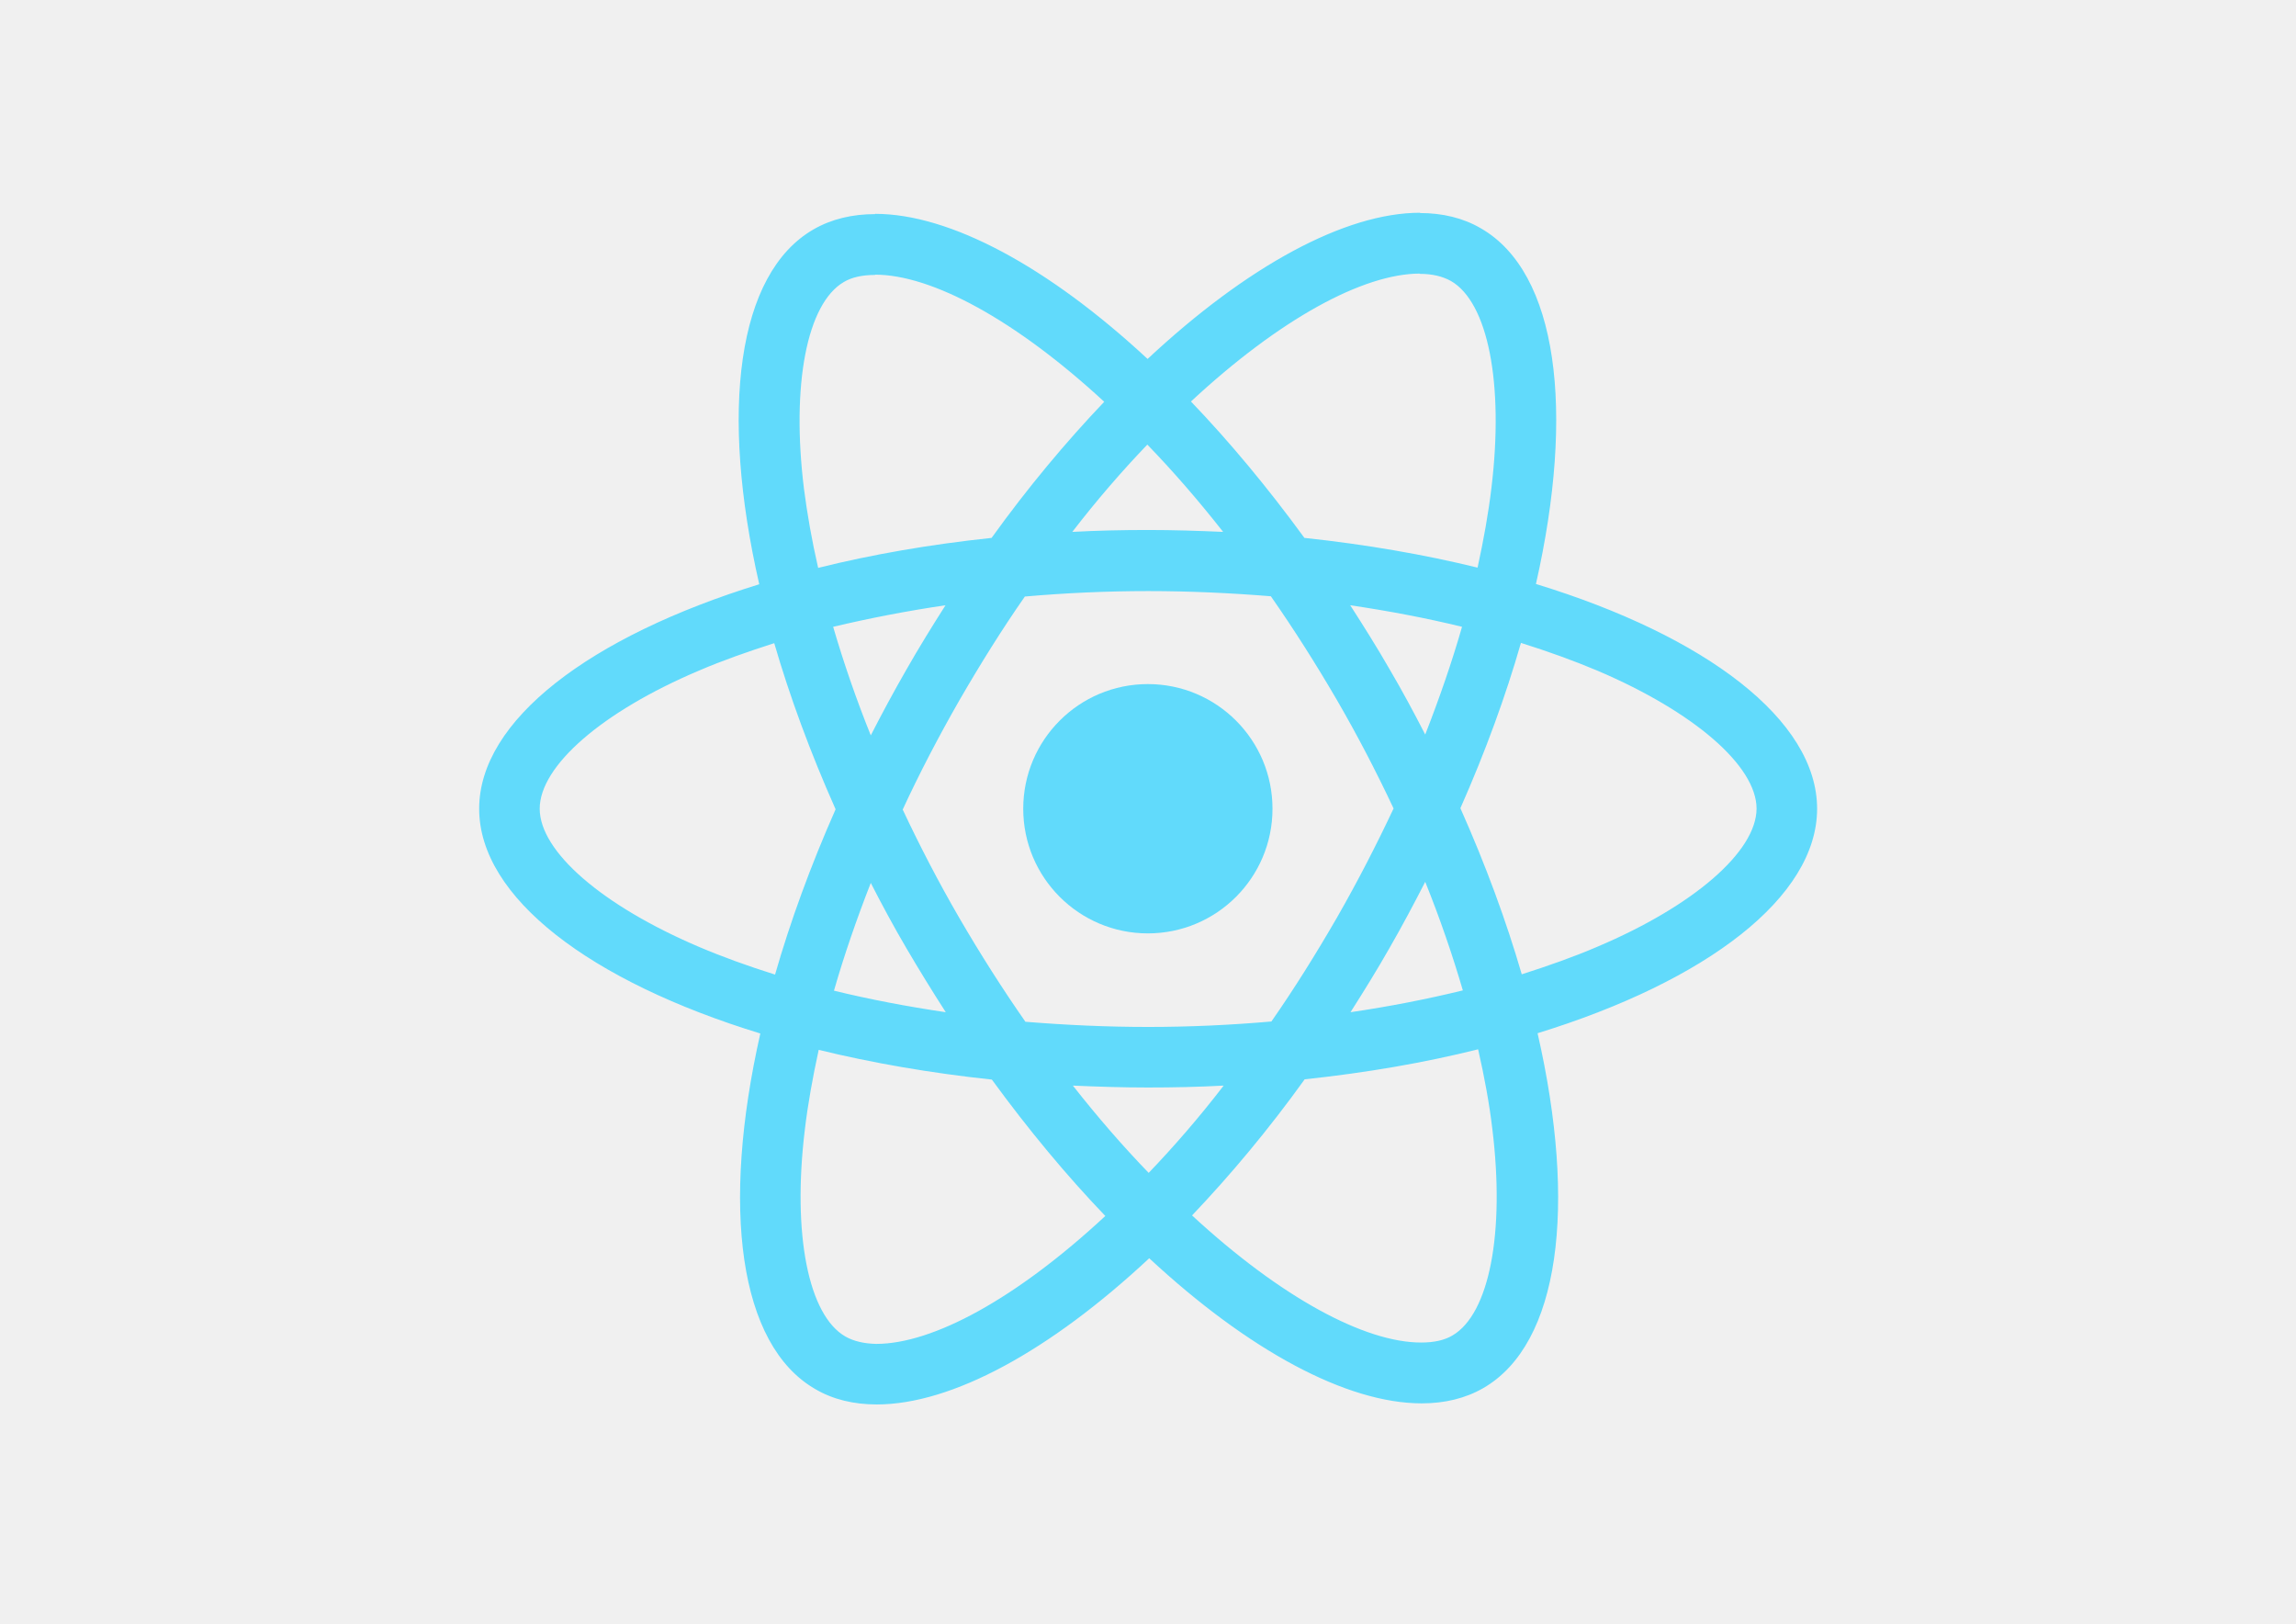
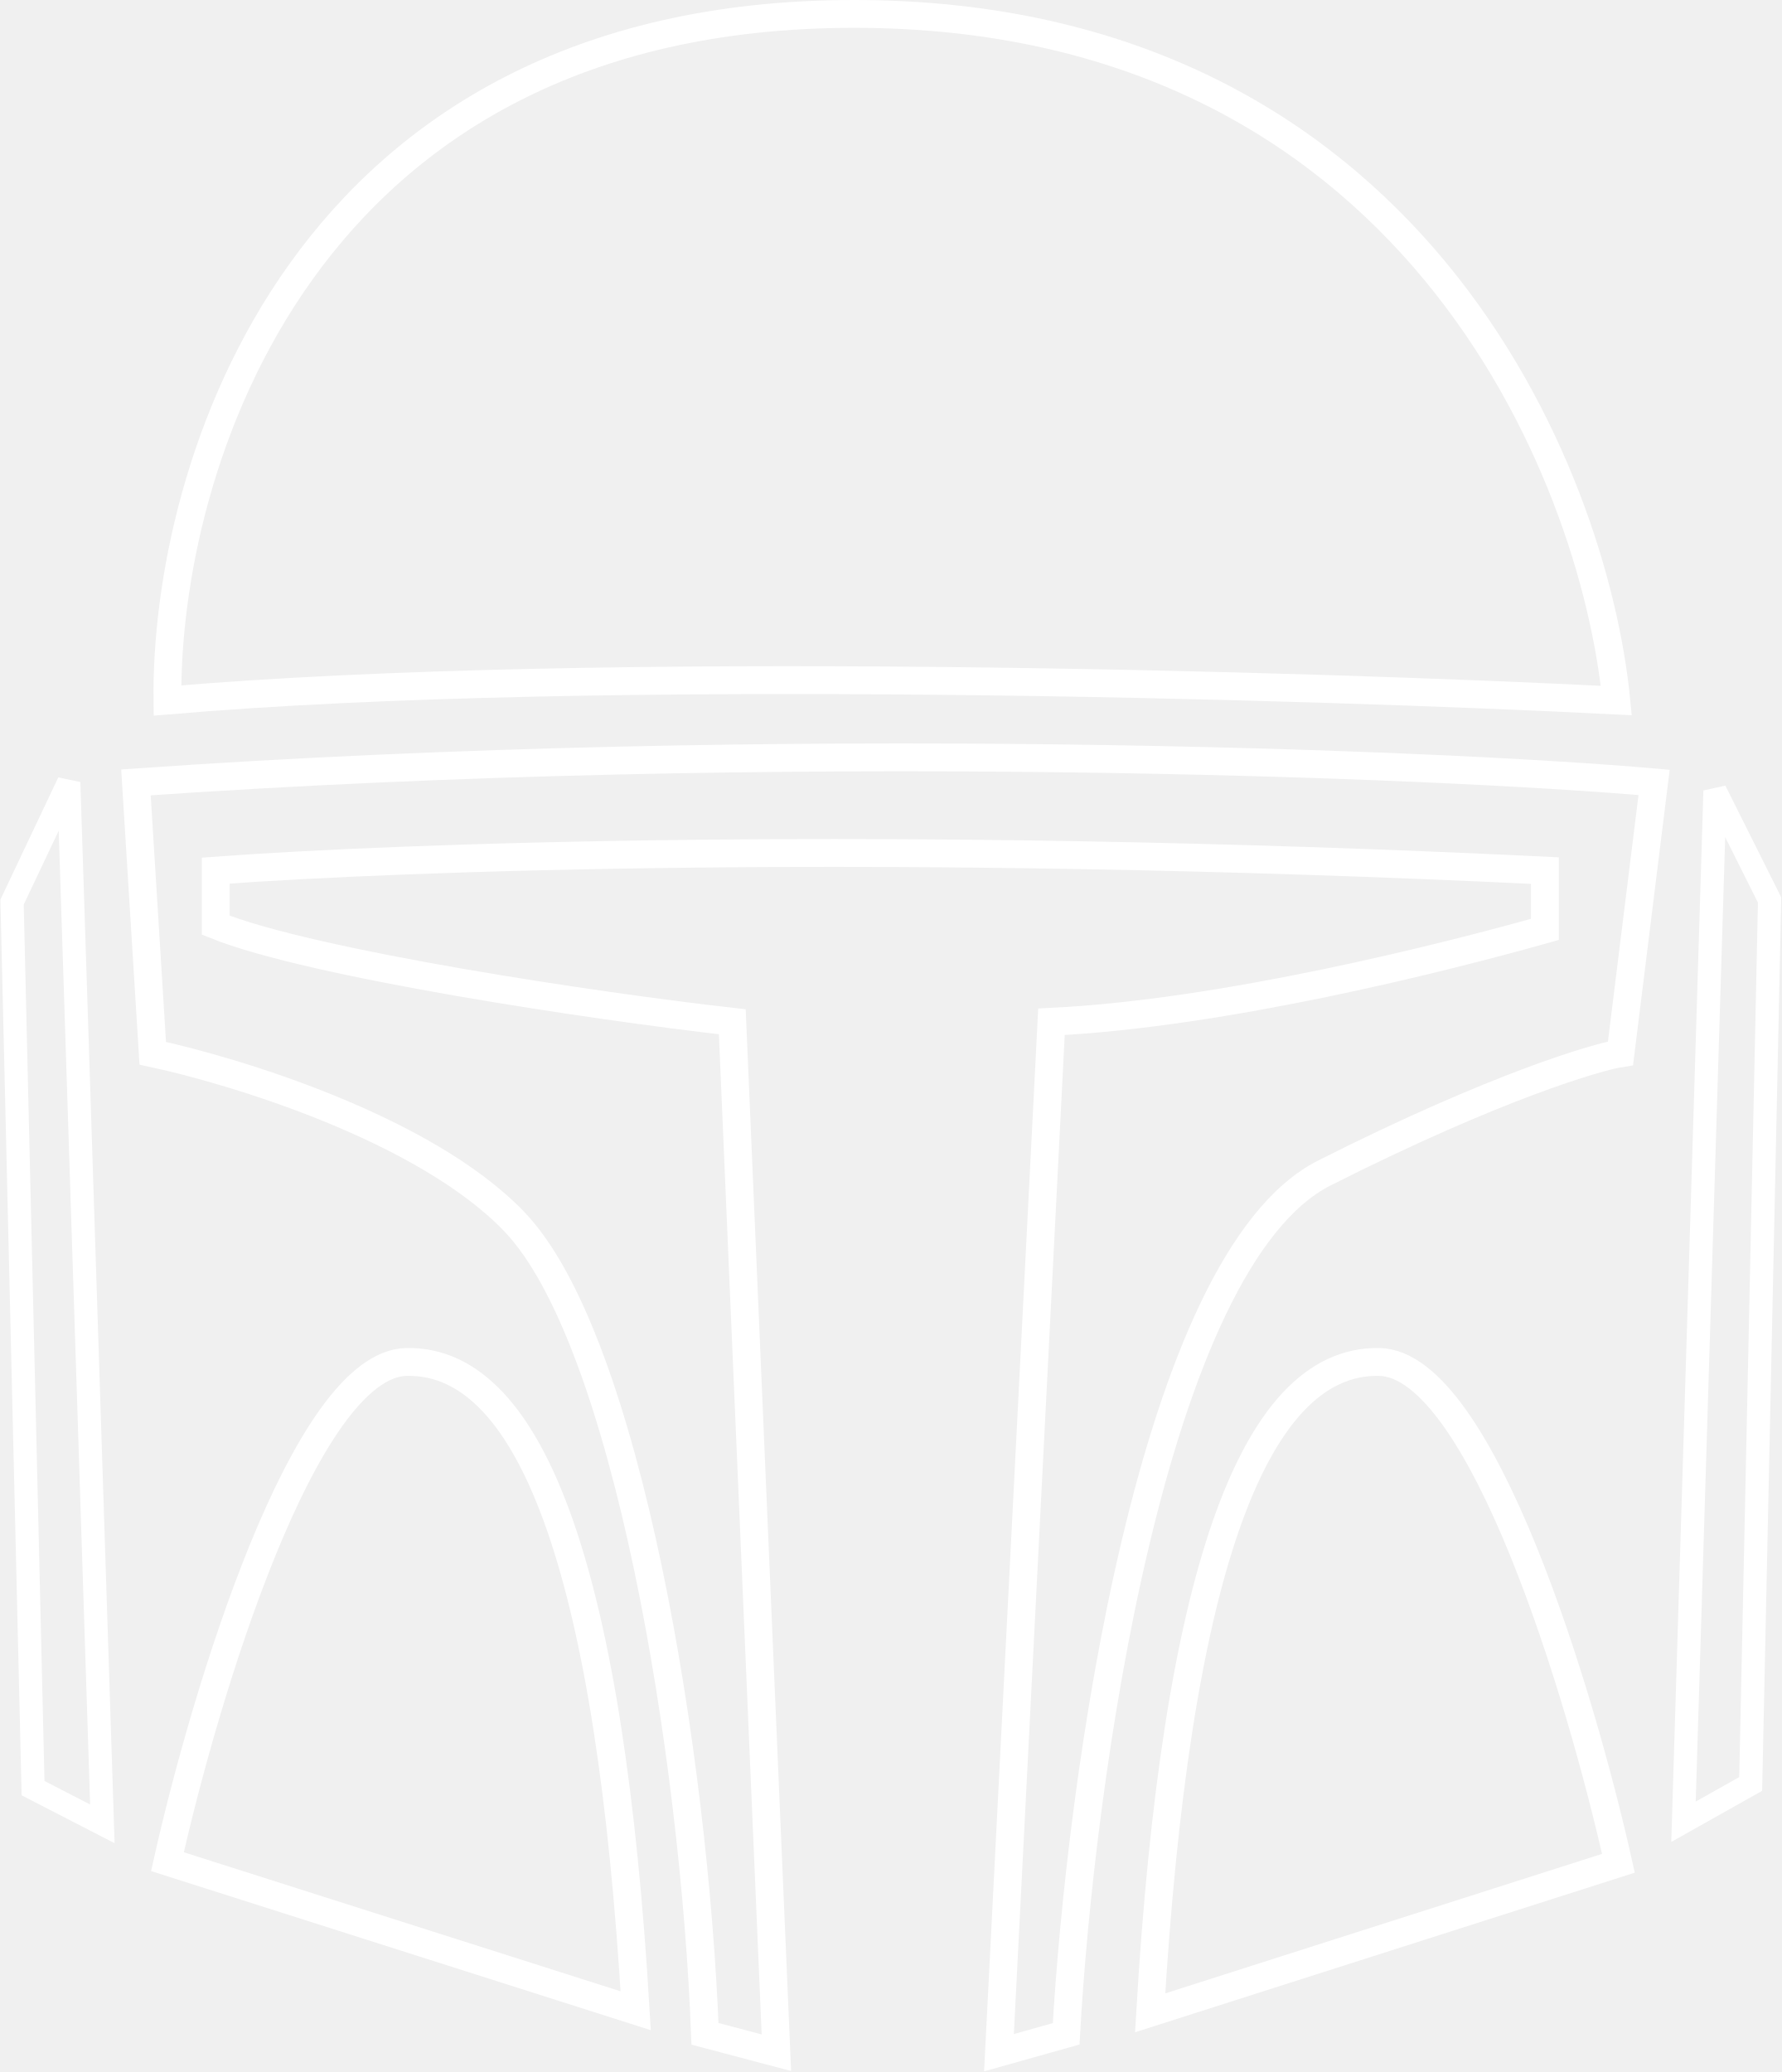
- <svg xmlns="http://www.w3.org/2000/svg" viewBox="0 0 841.9 595.3">
-   <g fill="#61DAFB">
-     <path d="M666.3 296.5c0-32.5-40.7-63.3-103.1-82.4 14.4-63.6 8-114.2-20.2-130.4-6.5-3.8-14.1-5.6-22.4-5.6v22.3c4.6 0 8.3.9 11.4 2.6 13.6 7.8 19.5 37.5 14.9 75.7-1.1 9.4-2.9 19.3-5.1 29.4-19.6-4.8-41-8.5-63.5-10.9-13.5-18.5-27.5-35.3-41.6-50 32.6-30.3 63.2-46.9 84-46.9V78c-27.5 0-63.5 19.6-99.9 53.6-36.4-33.8-72.4-53.2-99.9-53.2v22.3c20.7 0 51.4 16.5 84 46.6-14 14.7-28 31.4-41.3 49.9-22.6 2.4-44 6.1-63.6 11-2.3-10-4-19.7-5.2-29-4.7-38.2 1.1-67.9 14.6-75.8 3-1.8 6.9-2.6 11.5-2.6V78.5c-8.4 0-16 1.8-22.6 5.6-28.1 16.2-34.4 66.7-19.9 130.1-62.2 19.2-102.7 49.9-102.7 82.3 0 32.5 40.7 63.3 103.1 82.4-14.4 63.6-8 114.2 20.2 130.4 6.5 3.8 14.1 5.6 22.5 5.6 27.5 0 63.5-19.6 99.9-53.6 36.4 33.8 72.4 53.2 99.9 53.2 8.4 0 16-1.8 22.6-5.6 28.1-16.2 34.4-66.7 19.9-130.1 62-19.1 102.5-49.9 102.5-82.3zm-130.2-66.7c-3.7 12.9-8.3 26.2-13.5 39.5-4.1-8-8.4-16-13.1-24-4.6-8-9.5-15.8-14.4-23.4 14.2 2.1 27.9 4.7 41 7.9zm-45.8 106.5c-7.8 13.5-15.8 26.3-24.1 38.2-14.9 1.3-30 2-45.2 2-15.1 0-30.2-.7-45-1.9-8.3-11.9-16.4-24.6-24.2-38-7.6-13.1-14.5-26.4-20.8-39.8 6.2-13.4 13.2-26.8 20.7-39.9 7.8-13.5 15.8-26.3 24.1-38.2 14.9-1.3 30-2 45.2-2 15.1 0 30.2.7 45 1.9 8.3 11.9 16.4 24.6 24.2 38 7.6 13.1 14.5 26.4 20.8 39.8-6.3 13.4-13.2 26.8-20.7 39.9zm32.3-13c5.4 13.4 10 26.8 13.8 39.8-13.1 3.2-26.9 5.9-41.2 8 4.9-7.7 9.8-15.6 14.4-23.7 4.6-8 8.9-16.1 13-24.1zM421.2 430c-9.3-9.6-18.6-20.3-27.8-32 9 .4 18.2.7 27.5.7 9.4 0 18.7-.2 27.8-.7-9 11.7-18.3 22.4-27.5 32zm-74.4-58.9c-14.2-2.1-27.9-4.7-41-7.9 3.7-12.9 8.3-26.2 13.5-39.5 4.1 8 8.4 16 13.1 24 4.7 8 9.5 15.8 14.4 23.4zM420.7 163c9.3 9.6 18.6 20.3 27.8 32-9-.4-18.2-.7-27.5-.7-9.4 0-18.7.2-27.8.7 9-11.7 18.3-22.4 27.5-32zm-74 58.9c-4.9 7.7-9.8 15.6-14.4 23.7-4.6 8-8.9 16-13 24-5.4-13.4-10-26.8-13.8-39.8 13.1-3.1 26.9-5.8 41.2-7.9zm-90.5 125.2c-35.4-15.1-58.3-34.9-58.3-50.6 0-15.7 22.9-35.6 58.3-50.6 8.6-3.7 18-7 27.7-10.1 5.7 19.6 13.2 40 22.5 60.9-9.2 20.8-16.6 41.1-22.2 60.6-9.9-3.1-19.3-6.5-28-10.2zM310 490c-13.6-7.8-19.5-37.5-14.9-75.7 1.1-9.4 2.9-19.3 5.1-29.4 19.6 4.8 41 8.5 63.5 10.9 13.5 18.5 27.5 35.3 41.6 50-32.6 30.3-63.2 46.9-84 46.9-4.5-.1-8.3-1-11.3-2.7zm237.2-76.2c4.7 38.2-1.1 67.9-14.6 75.8-3 1.8-6.9 2.6-11.5 2.6-20.7 0-51.4-16.5-84-46.6 14-14.7 28-31.4 41.3-49.9 22.6-2.4 44-6.1 63.6-11 2.3 10.1 4.1 19.8 5.2 29.1zm38.5-66.7c-8.6 3.7-18 7-27.7 10.1-5.7-19.6-13.2-40-22.5-60.9 9.2-20.8 16.6-41.1 22.2-60.6 9.9 3.1 19.3 6.5 28.1 10.2 35.4 15.1 58.3 34.9 58.3 50.6-.1 15.7-23 35.6-58.4 50.6zM320.8 78.4z" />
-     <circle cx="420.9" cy="296.5" r="45.7" />
-     <path d="M520.5 78.1z" />
-   </g>
+ <svg xmlns="http://www.w3.org/2000/svg" width="1920" height="2233" viewBox="0 0 1920 2233" fill="none">
+   <path d="M13 972.183L35.628 1927.1L110.302 1965.57L74.097 843.201L13 972.183Z" stroke="white" stroke-width="25" />
+   <path d="M920.402 15C321.201 15 177.435 508.3 180.452 754.95C643.884 715.124 1414.46 738.356 1741.81 754.95C1717.68 508.3 1519.6 15 920.402 15Z" stroke="white" stroke-width="30" />
+   <path d="M438.414 1467.76C327.988 1469.57 220.427 1827.55 180.45 2006.32L685.064 2166.98C657.91 1705.36 576.448 1465.5 438.414 1467.76Z" stroke="white" stroke-width="30" />
+   <path d="M1486.11 1467.76C1596.54 1469.58 1704.1 1828.71 1744.08 2008.05L1239.46 2169.23C1266.62 1706.12 1348.08 1465.49 1486.11 1467.76Z" stroke="white" stroke-width="30" />
+   <path d="M1814.22 1963.31L1848.17 852.252L1907 969.92L1886.63 1922.58L1814.22 1963.31Z" stroke="white" stroke-width="25" />
+   <path d="M789.155 1101.16L836.675 2212.22L759.738 2191.85C748.424 1895.42 676.013 1442.85 553.82 1316.13C456.065 1214.76 249.09 1153.21 164.611 1135.11L146.508 843.2C845.274 794.323 1550.98 822.835 1782.54 843.201L1746.34 1135.11C1722.2 1138.88 1613.74 1169.95 1427.28 1264.09C1240.82 1358.22 1164.03 1921.82 1148.95 2191.85L1076.54 2212.22L1133.11 1101.16C1319.57 1092.11 1557.77 1031.77 1664.88 1001.6V938.24C955.248 903.845 426.346 923.908 232.496 938.24V997.074C335.682 1038.71 642.071 1084.57 789.155 1101.16Z" stroke="white" stroke-width="30" />
</svg>
